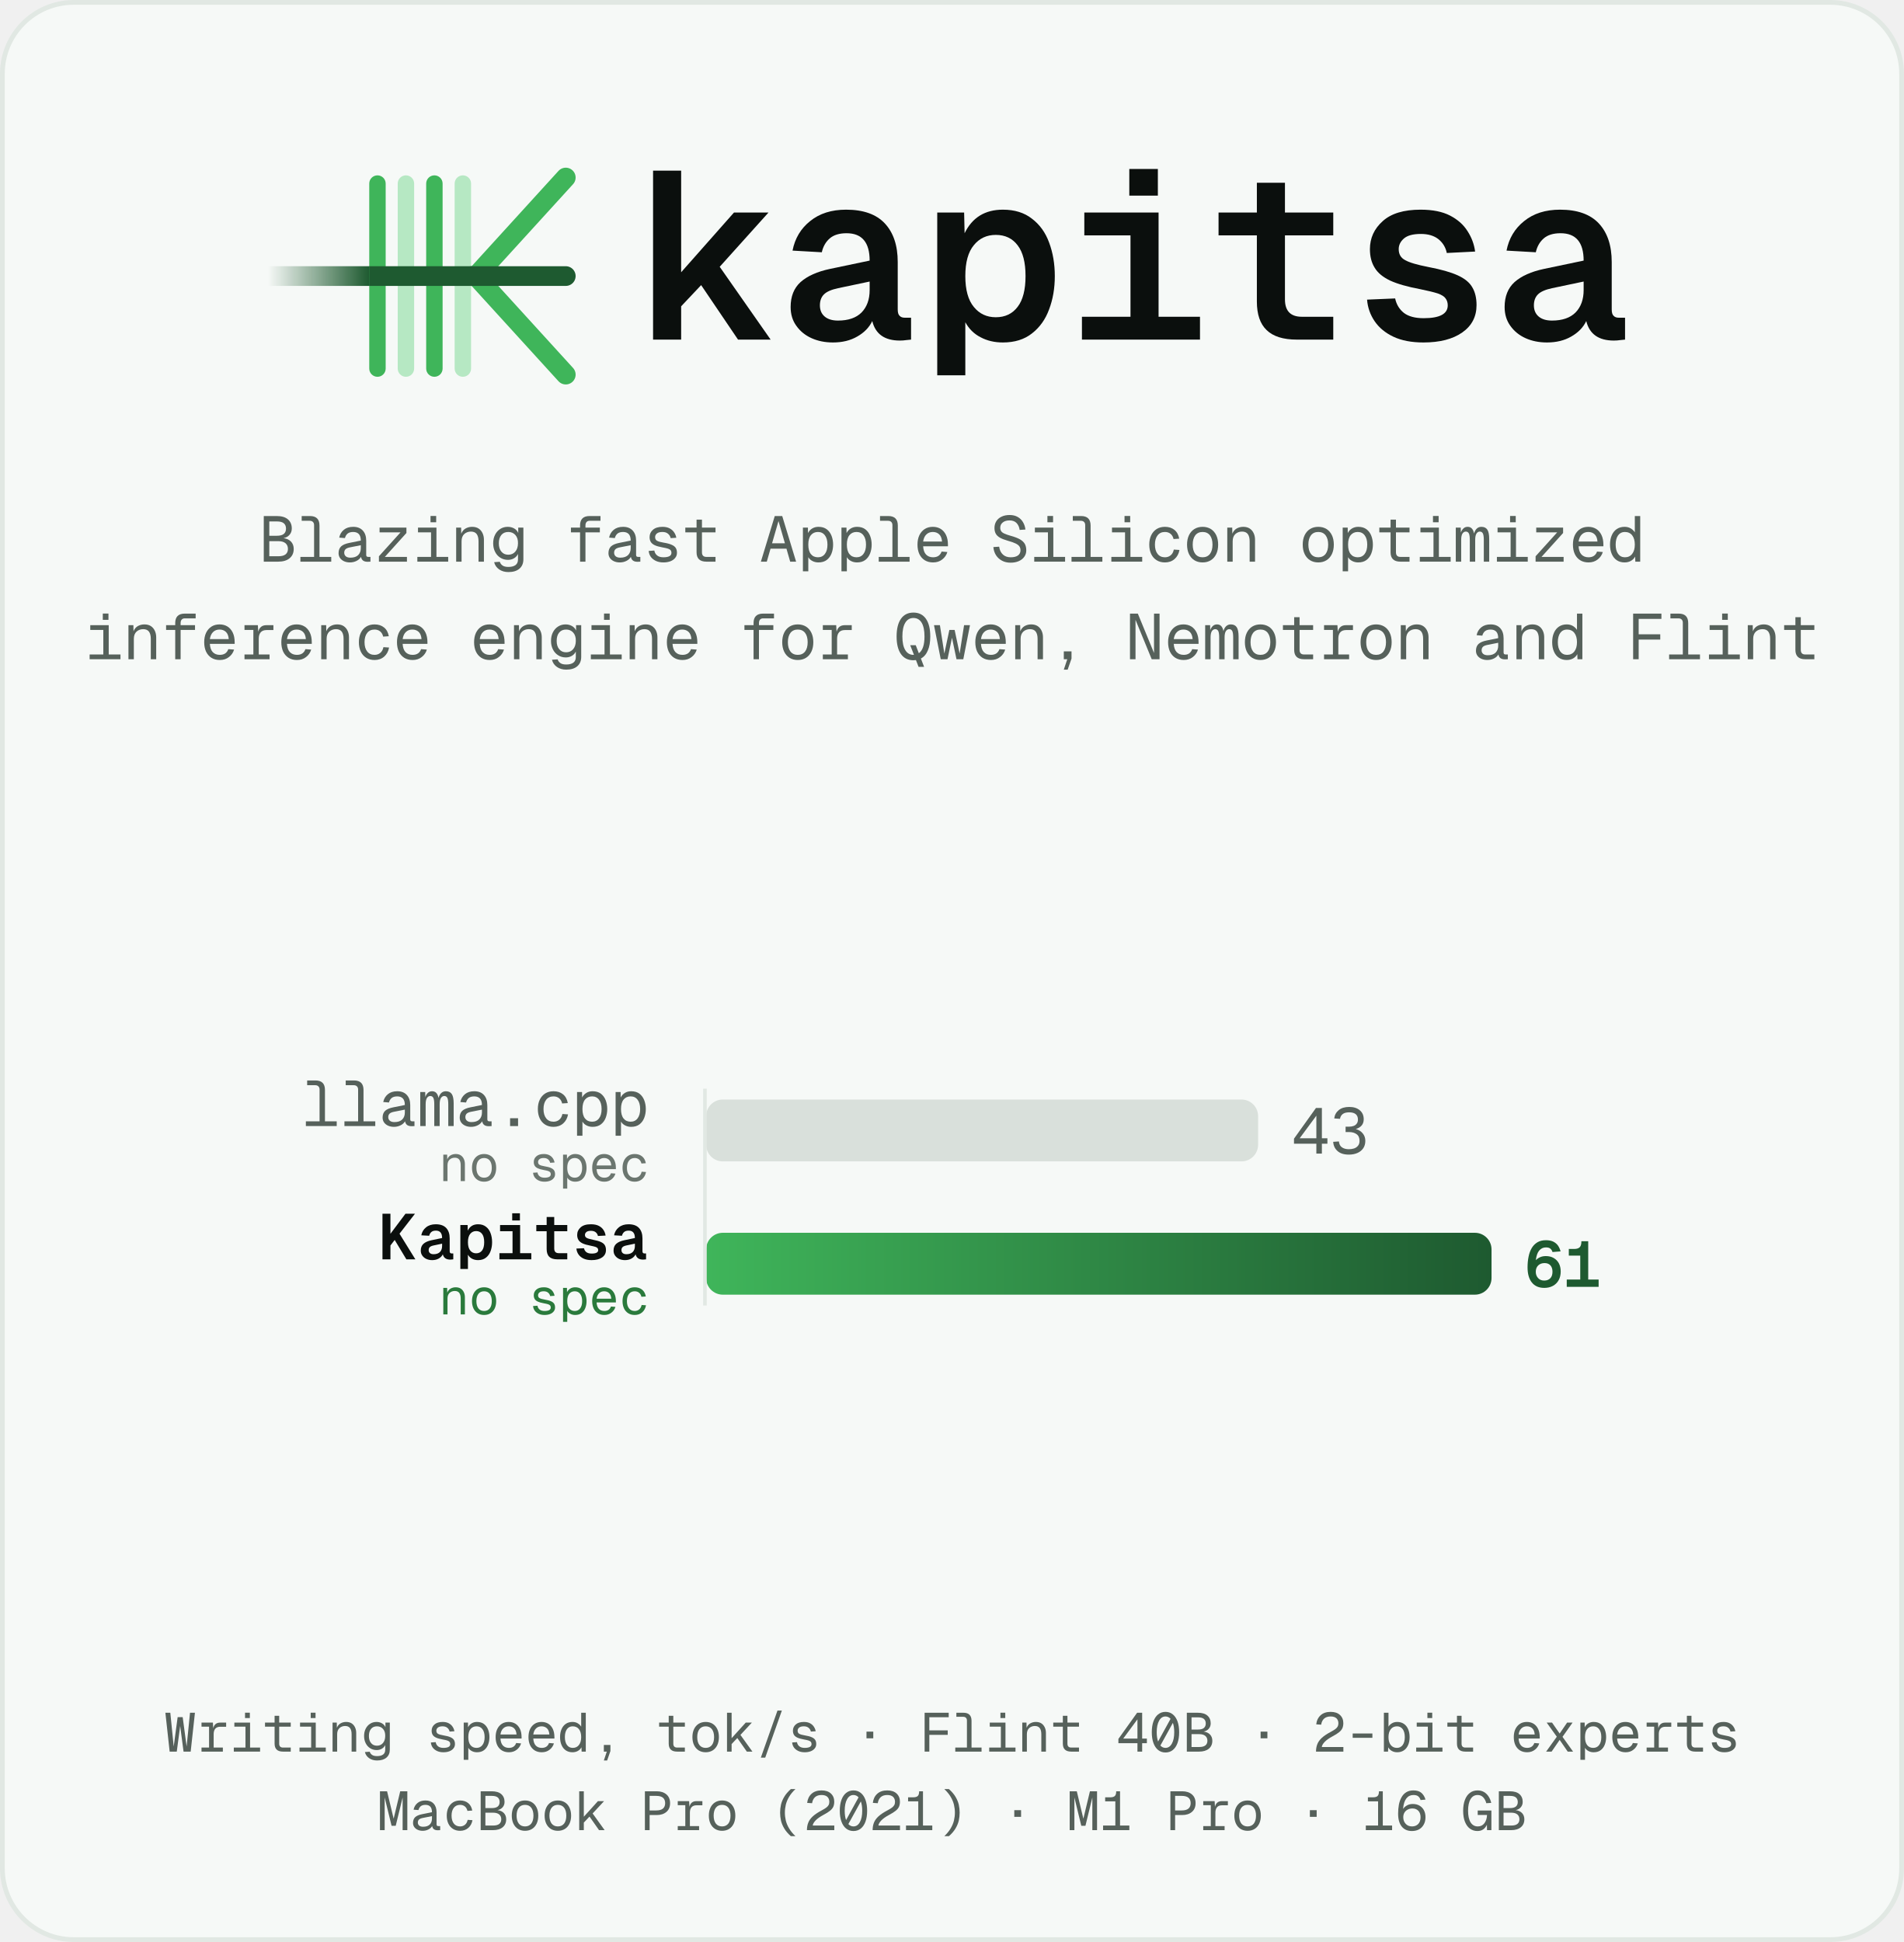
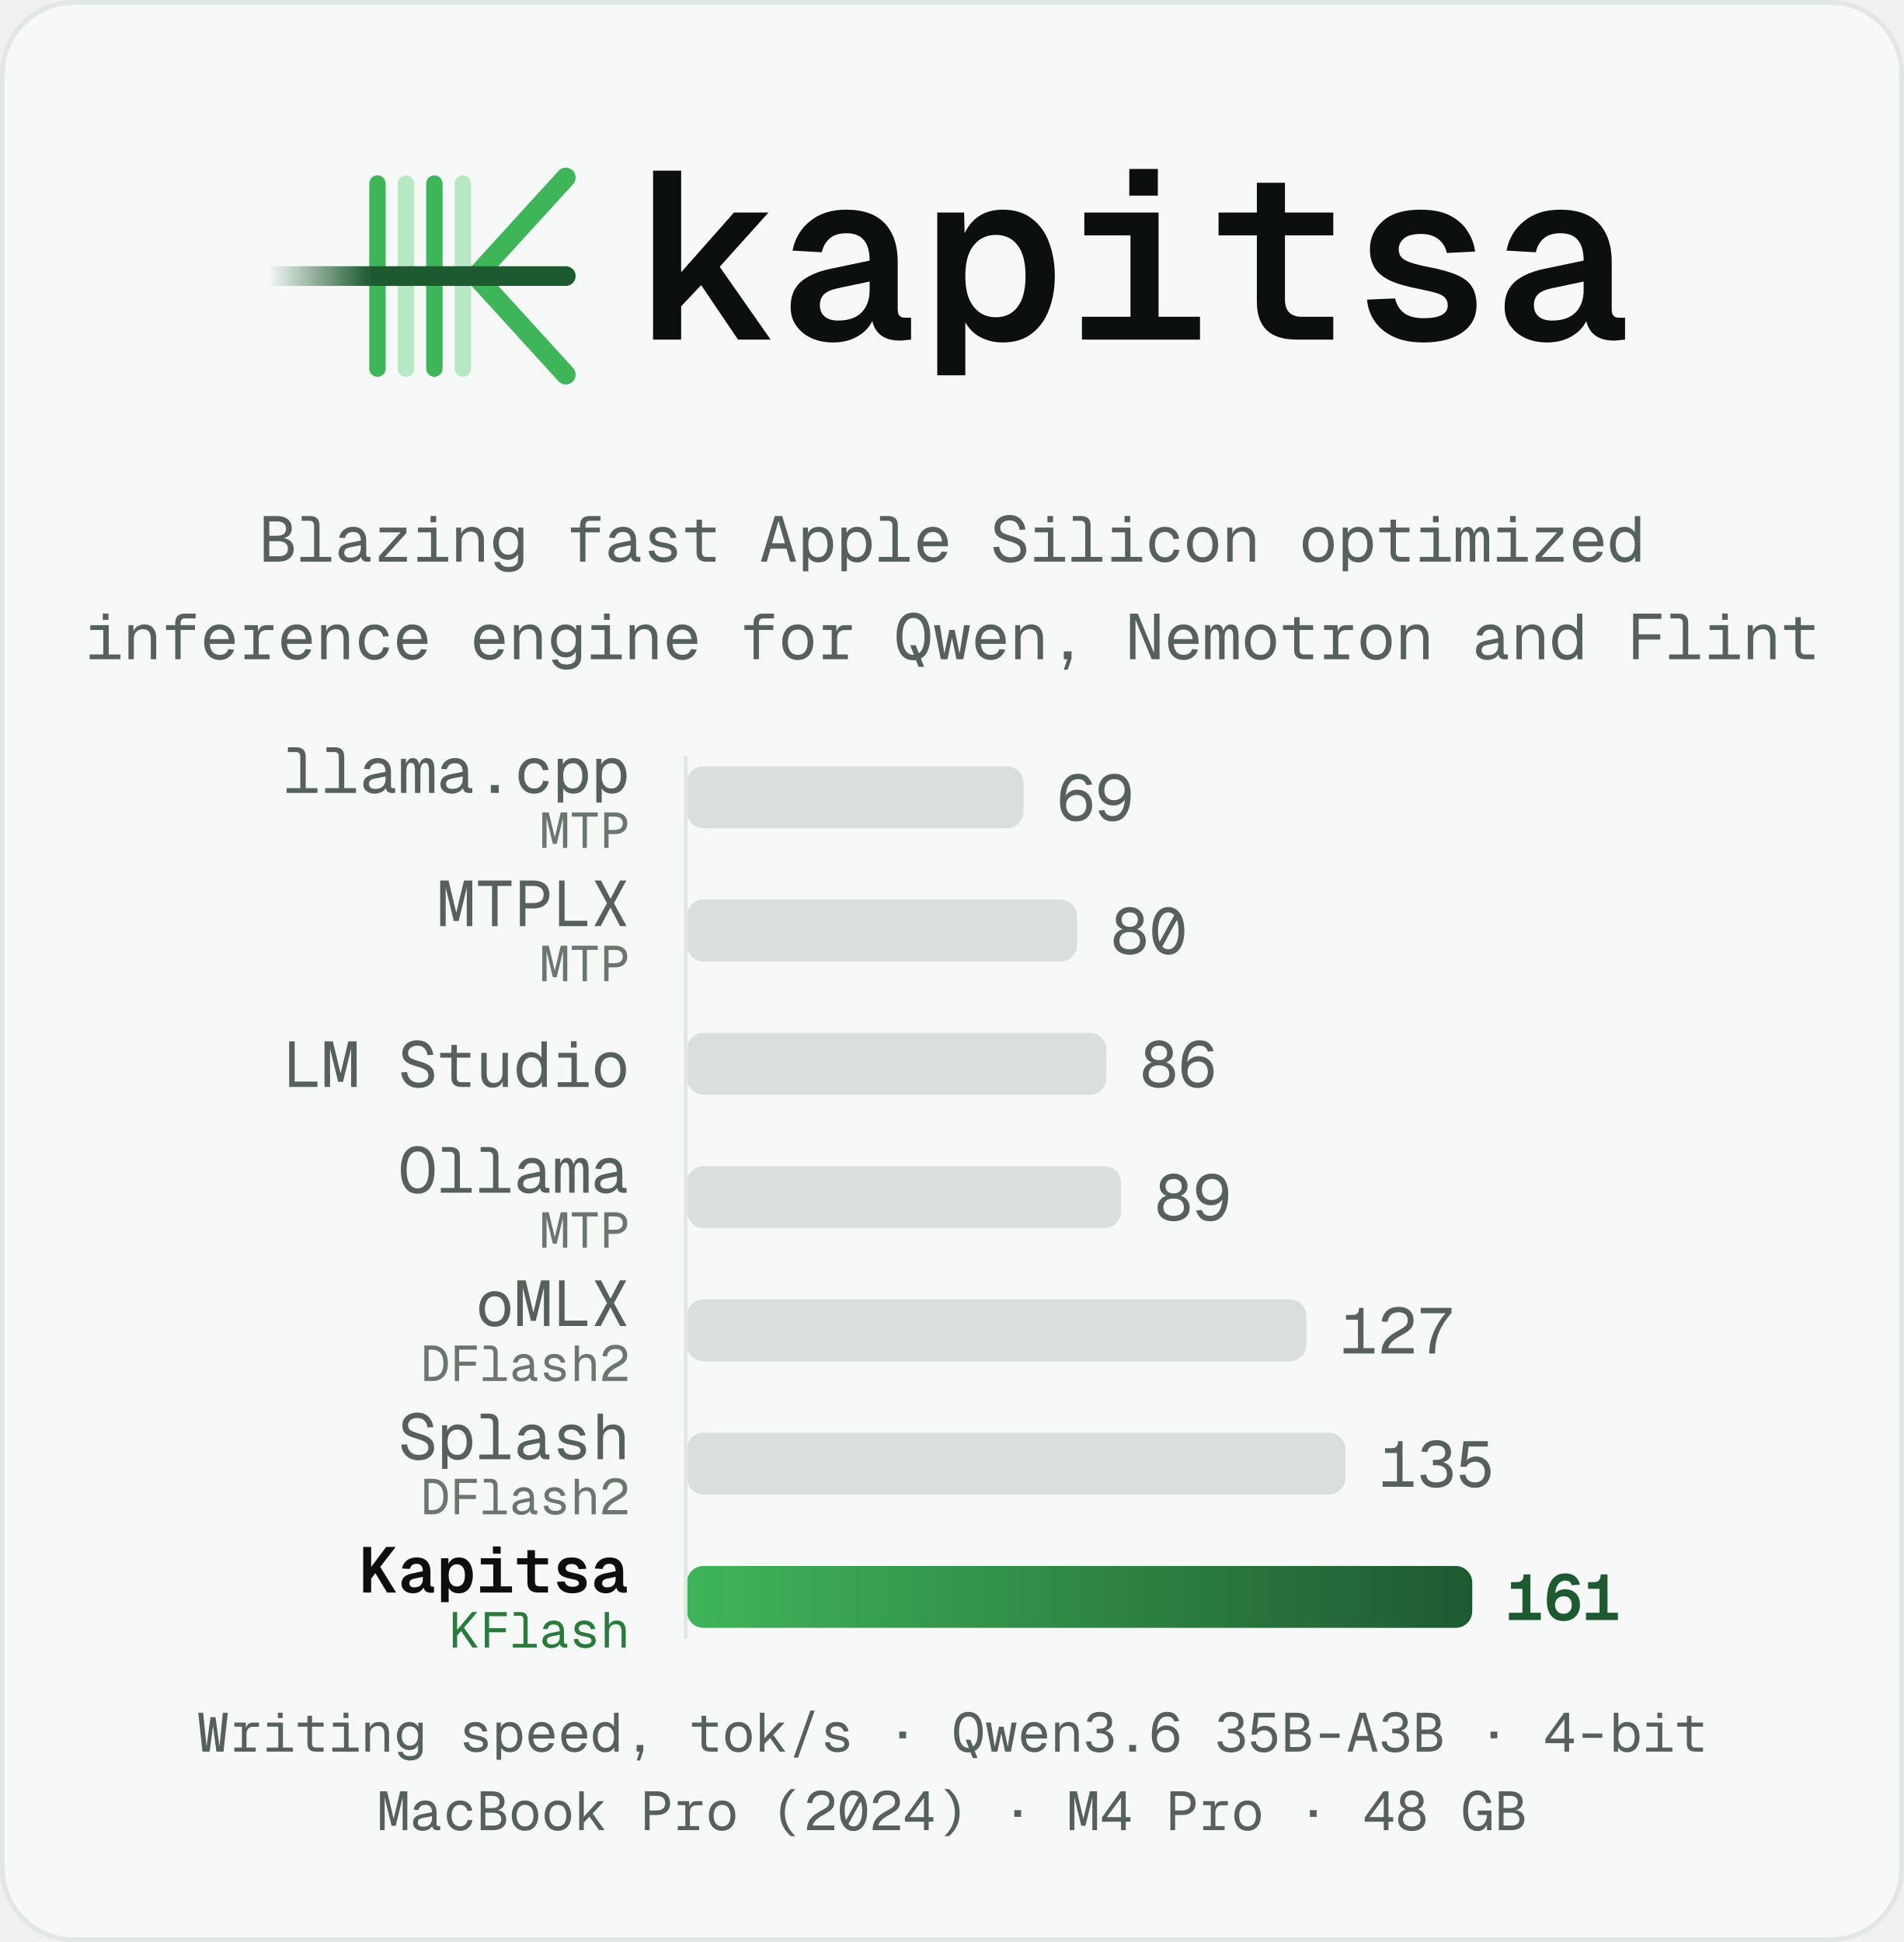
<svg xmlns="http://www.w3.org/2000/svg" width="800" height="816" viewBox="0 0 800 816" role="img" aria-labelledby="t d">
  <style>.f-bg{fill:#FFFFFF}.s-bg{stroke:#FFFFFF}.c-bg{stop-color:#FFFFFF}.f-card{fill:#F6F9F7}.s-card{stroke:#F6F9F7}.c-card{stop-color:#F6F9F7}.f-edge{fill:#E1E8E3}.s-edge{stroke:#E1E8E3}.c-edge{stop-color:#E1E8E3}.f-hi{fill:#1E5A30}.s-hi{stroke:#1E5A30}.c-hi{stop-color:#1E5A30}.f-main{fill:#3FB55A}.s-main{stroke:#3FB55A}.c-main{stop-color:#3FB55A}.f-dim{fill:#B6E8C3}.s-dim{stroke:#B6E8C3}.c-dim{stop-color:#B6E8C3}.f-text{fill:#0B0F0D}.s-text{stroke:#0B0F0D}.c-text{stop-color:#0B0F0D}.f-muted{fill:#56615B}.s-muted{stroke:#56615B}.c-muted{stop-color:#56615B}.f-bar{fill:#D9E0DB}.s-bar{stroke:#D9E0DB}.c-bar{stop-color:#D9E0DB}.f-rule{fill:#E1E8E3}.s-rule{stroke:#E1E8E3}.c-rule{stop-color:#E1E8E3}.f-method{fill:#6B766F}.s-method{stroke:#6B766F}.c-method{stop-color:#6B766F}.f-kmethod{fill:#2A7A3C}.s-kmethod{stroke:#2A7A3C}.c-kmethod{stop-color:#2A7A3C}@media (prefers-color-scheme:dark){.f-bg{fill:#0B0F0D}.s-bg{stroke:#0B0F0D}.c-bg{stop-color:#0B0F0D}.f-card{fill:#0B0F0D}.s-card{stroke:#0B0F0D}.c-card{stop-color:#0B0F0D}.f-edge{fill:#1F2924}.s-edge{stroke:#1F2924}.c-edge{stop-color:#1F2924}.f-hi{fill:#9DF0B0}.s-hi{stroke:#9DF0B0}.c-hi{stop-color:#9DF0B0}.f-main{fill:#3FB55A}.s-main{stroke:#3FB55A}.c-main{stop-color:#3FB55A}.f-dim{fill:#1E5A30}.s-dim{stroke:#1E5A30}.c-dim{stop-color:#1E5A30}.f-text{fill:#E8EEE9}.s-text{stroke:#E8EEE9}.c-text{stop-color:#E8EEE9}.f-muted{fill:#8A9690}.s-muted{stroke:#8A9690}.c-muted{stop-color:#8A9690}.f-bar{fill:#29332E}.s-bar{stroke:#29332E}.c-bar{stop-color:#29332E}.f-rule{fill:#1F2924}.s-rule{stroke:#1F2924}.c-rule{stop-color:#1F2924}.f-method{fill:#76827B}.s-method{stroke:#76827B}.c-method{stop-color:#76827B}.f-kmethod{fill:#3FB55A}.s-kmethod{stroke:#3FB55A}.c-kmethod{stop-color:#3FB55A}}</style>
  <defs>
    <linearGradient id="hnin" x1="0" x2="46.25" y1="0" y2="0" gradientUnits="userSpaceOnUse">
      <stop offset="0" class="c-hi" stop-opacity="0" />
      <stop offset="1" class="c-hi" />
    </linearGradient>
    <linearGradient id="hnk" x1="0" x2="1" y1="0" y2="0">
      <stop offset="0" class="c-main" />
      <stop offset="1" class="c-hi" />
    </linearGradient>
    <path id="gs0" d="m70 0v710h118v-427l222 251h145l-205-228 214-306h-137l-155 229-84-89v-140z" />
    <path id="gs1" d="m226-12q-50 0-90 18-40 18-64 52-24 33-24 79 0 67 42 105 43 38 123 55l167 35q0 115-97 115-46 0-71-22-25-22-33-58l-123 7q15 77 74 124 59 48 151 48 109 0 163-58 54-58 54-162v-199q0-20 8-27 7-8 22-8h26v-92q-6-1-20-2-13-2-27-2-96 0-116 82-19-40-63-65-43-25-102-25zm21 92q65 0 99 34 34 35 34 94v36l-133-28q-42-9-59-26-17-17-17-46 0-30 20-47 20-17 56-17z" />
    <path id="gs2" d="m64-150v684h113l2-87q48 99 161 99 74 0 122-38 49-37 72-100 24-64 24-141 0-77-24-140-23-63-72-101-48-38-122-38-53 0-94 22-41 21-64 63v-223zm246 244q59 0 92 44 33 43 33 129 0 86-33 129-33 44-92 44-57 0-92-43-36-43-36-130 0-87 36-130 35-43 92-43z" />
    <path id="gs3" d="m72 0v96h204v342h-194v96h312v-438h174v-96zm199 605v112h120v-112z" />
    <path id="gs4" d="m375 0q-86 0-127 40-41 39-41 120v278h-161v96h161v125h118v-125h203v-96h-203v-269q0-73 71-73h132v-96z" />
    <path id="gs5" d="m307-12q-75 0-126 24-51 24-79 65-28 41-32 91l118 5q8-38 37-61 29-22 83-22 101 0 101 54 0 17-9 29-8 12-33 21-25 8-74 18-80 15-126 36-46 22-65 54-20 32-20 78 0 70 54 118 53 48 159 48 76 0 124-25 48-25 73-65 26-40 32-86l-119-6q-7 35-35 58-28 22-74 22-49 0-71-19-22-19-22-45 0-32 27-46 26-15 98-29 79-15 123-35 44-20 61-50 18-30 18-75 0-73-60-115-60-42-163-42z" />
    <path id="gr6" d="m90 0v710h200q117 0 176-52 60-52 60-142 0-58-35-98-35-41-94-52 75-10 117-54 42-45 42-114 0-92-64-145-64-53-177-53zm86 403h118q74 0 108 29 34 29 34 82 0 54-34 83-34 29-108 29h-118zm0-319h140q77 0 114 30 36 30 36 84 0 57-38 89-38 32-112 32h-140z" />
    <path id="gr7" d="m60 0v74h213v494q0 32-18 50-18 18-50 18h-125v74h129q148 0 148-148v-488h183v-74z" />
    <path id="gr8" d="m230-12q-50 0-90 18-40 18-63 50-23 33-23 76 0 68 40 106 41 37 128 54l178 36q0 68-30 101-31 33-88 33-55 0-86-24-31-25-43-71l-89 7q15 75 72 122 56 46 146 46 96 0 149-58 53-57 53-158v-220q0-18 8-25 8-7 24-7h34v-74q-16-2-44-2-42 0-68 17-25 17-34 55l-1 5q-21-39-69-63-47-24-104-24zm8 74q81 0 122 41 40 41 40 107v46l-162-32q-54-10-75-30-21-21-21-54 0-37 26-58 25-20 70-20z" />
    <path id="gr9" d="m82 0v84l336 372h-326v74h418v-84l-336-372h344v-74z" />
    <path id="gra" d="m80 0v74h213v382h-203v74h287v-456h183v-74zm205 613v98h88v-98z" />
    <path id="grb" d="m84 0v530h77l2-95q21 54 67 81 47 26 102 26 61 0 102-27 40-27 61-73 21-45 21-101v-341h-84v317q0 74-29 113-29 38-89 38-61 0-104-38-42-39-42-113v-317z" />
    <path id="grc" d="m297-162q-85 0-145 42-60 42-77 112l88 6q12-37 43-58 30-22 91-22 72 0 111 29 38 29 38 87v86q-19-42-61-67-42-25-94-25-67 0-119 33-53 33-82 91-30 58-30 133 0 76 29 133 29 58 81 91 51 33 117 33 56 0 101-26 44-26 62-70v84h80v-494q0-93-62-146-61-52-171-52zm-2 270q68 0 109 48 41 47 42 129 2 82-40 129-42 48-111 48-70 0-109-48-38-47-38-129 0-82 40-129 39-48 107-48z" />
    <path id="grd" d="m212 0v456h-142v74h142v34q0 71 36 108 37 38 112 38h170v-74h-170q-31 0-48-20-16-19-16-52v-34h224v-74h-224v-456z" />
    <path id="gre" d="m310-12q-69 0-119 24-50 24-79 64-28 41-32 91l88 6q8-49 44-77 35-28 98-28 59 0 92 17 32 17 32 53 0 23-11 38-11 15-41 26-30 10-88 20-77 14-120 34-44 21-62 52-18 31-18 74 0 69 52 114 52 46 149 46 66 0 111-24 44-23 70-62 26-38 34-84l-88-6q-9 42-42 69-32 27-86 27-58 0-86-23-28-23-28-57 0-40 30-57 30-17 102-29 82-13 127-34 45-20 63-50 18-30 18-74 0-47-28-80-27-34-74-52-48-18-108-18z" />
    <path id="grf" d="m378 0q-153 0-153 146v310h-175v74h175v124h84v-124h211v-74h-211v-310q0-72 69-72h142v-74z" />
    <path id="gr10" d="m26 0l216 710h116l216-710h-92l-58 202h-248l-58-202zm274 632l-100-346h200z" />
    <path id="gr11" d="m80-150v680h78l1-85q24 47 67 72 42 25 96 25 79 0 130-39 50-39 74-102 24-63 24-136 0-73-24-136-24-63-74-102-51-39-130-39-52 0-94 22-43 22-64 60v-220zm234 218q69 0 108 52 40 52 40 145 0 93-40 145-39 52-108 52-69 0-110-50-40-49-40-147 0-97 40-147 40-50 110-50z" />
    <path id="gr12" d="m306-12q-75 0-130 34-54 34-84 96-29 63-29 147 0 84 29 146 30 62 84 97 53 34 126 34 69 0 122-32 53-33 83-95 30-62 30-151v-25h-386q5-85 45-128 41-43 110-43 52 0 86 24 33 25 46 65l90-7q-21-71-80-116-58-46-142-46zm-155 325h294q-6 77-45 113-39 36-98 36-61 0-100-38-40-37-51-111z" />
    <path id="gr13" d="m311-16q-75 0-133 31-58 31-93 85-35 55-41 127l90 6q11-79 58-122 46-43 121-43 74 0 113 28 40 29 40 81 0 34-16 59-15 24-58 46-42 21-125 44-74 21-119 46-46 26-66 62-21 37-21 90 0 60 29 106 28 45 81 70 53 26 126 26 73 0 125-30 52-29 82-80 31-51 39-116l-90-6q-9 65-47 106-39 42-111 42-66 0-105-32-39-31-39-82 0-33 15-54 14-22 51-38 37-17 104-36 87-24 139-54 51-30 74-71 22-41 22-100 0-56-31-99-31-44-86-68-55-24-128-24z" />
    <path id="gr14" d="m314-12q-74 0-129 34-55 34-85 96-30 63-30 147 0 84 30 146 30 62 85 97 55 34 129 34 89 0 148-48 58-47 74-136l-88-6q-12 53-48 82-35 28-86 28-73 0-114-52-42-53-42-145 0-92 42-145 41-52 114-52 51 0 88 30 38 30 50 90l88-6q-16-88-76-141-61-53-150-53z" />
    <path id="gr15" d="m300-12q-73 0-128 34-54 34-84 96-30 63-30 147 0 85 30 147 30 62 84 96 55 34 128 34 73 0 128-34 54-34 84-96 30-62 30-147 0-84-30-147-30-62-84-96-55-34-128-34zm0 80q73 0 114 52 40 53 40 145 0 92-40 145-41 52-114 52-73 0-114-52-40-53-40-145 0-92 40-145 41-52 114-52z" />
    <path id="gr16" d="m40 0v530h77l2-78q14 42 41 66 26 24 64 24 79 0 99-99l1-6q13 49 42 77 30 28 72 28 64 0 93-44 29-44 29-146v-352h-84v340q0 71-15 100-15 28-47 28-31 0-52-31-20-31-20-99v-338h-84v340q0 68-14 98-15 30-48 30-31 0-52-31-20-31-20-99v-338z" />
    <path id="gr17" d="m267-12q-70 0-121 34-51 34-78 96-28 62-28 147 0 85 28 147 27 62 78 96 51 34 121 34 56 0 98-26 42-27 61-60v254h84v-710h-76l-3 79q-23-43-66-67-43-24-98-24zm5 80q72 0 113 53 41 53 41 144 0 92-41 145-41 52-115 52-65 0-104-52-38-53-38-145 0-91 38-144 39-53 106-53z" />
    <path id="gr18" d="m90 0v74h138v382h-138v74h208l6-103q25 103 127 103h109v-76h-108q-58 0-89-34-31-35-31-100v-246h168v-74z" />
    <path id="gr19" d="m300-16q-126 0-194 96-68 96-68 274 0 179 68 276 68 96 194 96 126 0 194-96 68-97 68-276 0-131-38-218-37-88-108-125l50-130h-86l-41 106q-19-3-39-3zm0 84q4 0 8 0l-58 150h86l48-125q88 63 88 261 0 140-44 214-45 74-128 74-82 0-127-74-45-74-45-214 0-139 45-212 45-74 127-74z" />
    <path id="gr1a" d="m125 0l-105 530h92l69-442 78 368h82l78-368 69 442h92l-104-530h-106l-70 334-70-334z" />
    <path id="gr1b" d="m240-162l54 162h-54v122h120v-112l-60-172z" />
    <path id="gr1c" d="m70 0v710h122l252-613v613h86v-710h-122l-252 613v-613z" />
    <path id="gr1d" d="m100 0v710h440v-82h-354v-240h336v-82h-336v-306z" />
    <path id="gr1e" d="m238 0v122h124v-122z" />
-     <path id="gr1f" d="m388 0v154h-348v78l342 478h92v-472h86v-84h-86v-154zm-260 238h260v352z" />
-     <path id="gr20" d="m294-16q-115 0-177 56-62 55-67 143l89 6q6-65 49-93 42-28 106-28 43 0 81 12 38 13 61 42 24 28 24 76 0 71-46 104-46 33-115 33h-56v84h56q37 0 68 11 31 11 49 36 19 24 19 64 0 55-35 84-35 28-101 28-67 0-101-27-35-27-42-74l-90 6q10 80 70 129 60 50 163 50 104 0 165-52 61-51 61-140 0-114-123-152 69-19 108-68 40-48 40-116 0-68-33-116-33-48-91-73-58-25-132-25z" />
-     <path id="gs21" d="m52 0v710h124v-312l234 312h148l-241-311 247-399h-140l-182 302-66-86v-216z" />
-     <path id="gs22" d="m302-16q-126 0-193 84-67 83-67 236 0 89 16 166 15 76 49 134 34 57 89 90 54 32 132 32 68 0 114-22 46-23 74-62 27-40 40-90l-126-10q-9 32-32 52-23 20-70 20-63 0-104-48-41-47-53-151 26 28 65 46 39 18 91 18 70 0 122-30 52-30 81-84 28-54 28-126 0-78-32-135-32-58-90-89-57-31-134-31zm-1 114q60 0 95 36 34 35 34 102 0 62-32 98-32 36-91 36-61 0-99-36-38-37-38-99 0-58 35-97 35-40 96-40z" />
-     <path id="gs23" d="m52 0v114h210v372h-178v104h84q60 0 86 27 26 27 26 93h106v-596h162v-114z" />
-     <path id="gr24" d="m108 0l-78 710h90l62-617 72 537h92l72-537 62 617h90l-78-710h-130l-62 469-62-469z" />
-     <path id="gr25" d="m90 0v710h84v-465l258 285h112l-209-225 219-305h-102l-174 248-104-110v-138z" />
-     <path id="gr26" d="m108-110l304 860h80l-304-860z" />
-     <path id="gr27" d="m238 243v122h124v-122z" />
-     <path id="gr28" d="m300-16q-77 0-134 45-56 45-86 128-30 83-30 197 0 115 30 198 30 83 86 128 57 46 134 46 78 0 134-46 56-45 86-128 30-83 30-198 0-114-30-197-30-83-86-128-56-45-134-45zm-160 370q0-100 25-170l228 415q-39 43-93 43-74 0-117-78-43-77-43-210zm160-286q74 0 117 78 43 77 43 208 0 101-25 171l-228-414q39-43 93-43z" />
-     <path id="gr29" d="m50 0q0 75 24 136 23 60 82 115 60 55 166 111 49 26 79 48 30 22 44 47 14 25 14 61 0 55-35 90-36 34-107 34-75 0-119-39-43-39-54-111l-90 6q12 104 80 166 68 62 183 62 110 0 171-57 61-57 61-149 0-54-18-94-18-39-61-73-42-34-116-73-96-51-146-103-49-52-52-93h394v-84z" />
-     <path id="gr2a" d="m120 252v79h360v-79z" />
-     <path id="gr2b" d="m333-12q-55 0-98 24-43 24-66 67l-3-79h-76v710h84v-254q19 33 61 60 42 26 98 26 70 0 121-34 51-34 78-96 28-62 28-147 0-85-28-147-27-62-78-96-51-34-121-34zm-5 80q67 0 106 53 38 53 38 144 0 92-38 145-39 52-104 52-73 0-114-52-42-53-42-145 0-91 41-144 41-53 113-53z" />
-     <path id="gr2c" d="m54 0l195 272-185 258h98l139-200 136 200h100l-184-260 193-270h-98l-147 214-147-214z" />
-     <path id="gr2d" d="m262 80l-126 517v-597h-86v710h130l120-501 120 501h130v-710h-86v597l-126-517z" />
-     <path id="gr2e" d="m90 0v710h216q111 0 178-58 66-57 66-159 0-102-66-159-67-58-178-58h-130v-276zm86 360h120q84 0 124 34 40 35 40 99 0 65-40 99-40 34-124 34h-120z" />
-     <path id="gr2f" d="m356-110q-78 69-120 140-43 72-60 144-16 73-16 146 0 73 16 146 17 72 60 144 42 71 120 140h84q-75-71-117-143-42-72-59-143-17-72-17-144 0-72 17-144 17-71 59-142 42-72 117-144z" />
-     <path id="gr30" d="m60 0v84h224v442h-186v74h96q57 0 82 25 24 25 24 85h70v-626h170v-84z" />
-     <path id="gr31" d="m244-110h-84q75 72 117 144 42 71 59 142 17 72 17 144 0 72-17 144-17 71-59 143-42 72-117 143h84q78-69 120-140 43-72 60-144 16-73 16-146 0-73-16-146-17-72-60-144-42-71-120-140z" />
-     <path id="gr32" d="m302-16q-120 0-186 82-66 82-66 234 0 88 14 165 15 77 48 135 32 59 86 92 53 34 132 34 95 0 147-46 52-47 73-122l-90-8q-12 42-42 67-29 25-88 25-80 0-129-62-49-62-60-186l-1-7q26 39 72 65 45 26 106 26 70 0 122-30 52-30 81-84 29-55 29-128 0-78-32-134-31-57-86-88-56-30-130-30zm2 84q70 0 113 44 43 45 43 124 0 74-40 117-41 43-108 43-48 0-86-20-38-19-60-55-22-36-22-85 0-73 44-120 43-48 116-48z" />
-     <path id="gr33" d="m298-16q-75 0-134 42-58 41-92 124-34 82-34 204 0 115 32 198 31 83 90 128 59 46 142 46 65 0 116-29 50-29 84-81 34-51 49-118l-90-6q-17 66-57 108-39 42-102 42-83 0-128-75-46-75-46-213 0-137 46-212 47-74 132-74 76 0 120 58 45 59 48 151h-170v82h250v-359h-80l-2 98q-25-52-66-83-42-31-108-31z" />
+     <path id="gr1f" d="m262 80l-126 517v-597h-86v710h130l120-501 120 501h130v-710h-86v597l-126-517z" />
+     <path id="gr20" d="m257 0v626h-217v84h520v-84h-217v-626z" />
+     <path id="gr21" d="m90 0v710h216q111 0 178-58 66-57 66-159 0-102-66-159-67-58-178-58h-130v-276zm86 360h120q84 0 124 34 40 35 40 99 0 65-40 99-40 34-124 34h-120z" />
+     <path id="gr22" d="m302-16q-120 0-186 82-66 82-66 234 0 88 14 165 15 77 48 135 32 59 86 92 53 34 132 34 95 0 147-46 52-47 73-122l-90-8q-12 42-42 67-29 25-88 25-80 0-129-62-49-62-60-186l-1-7q26 39 72 65 45 26 106 26 70 0 122-30 52-30 81-84 29-55 29-128 0-78-32-134-31-57-86-88-56-30-130-30zm2 84q70 0 113 44 43 45 43 124 0 74-40 117-41 43-108 43-48 0-86-20-38-19-60-55-22-36-22-85 0-73 44-120 43-48 116-48z" />
+     <path id="gr23" d="m298 726q120 0 186-82 66-82 66-234 0-88-14-165-15-77-48-135-32-59-86-92-53-34-132-34-94 0-146 46-53 47-74 122l90 8q12-42 42-67 30-25 88-25 80 0 129 62 49 62 60 186l1 7q-26-39-72-65-45-26-106-26-70 0-122 30-52 30-81 84-29 55-29 128 0 78 32 134 31 57 87 88 56 30 129 30zm-2-84q-70 0-113-44-43-44-43-124 0-73 40-116 41-44 108-44 48 0 86 20 38 19 60 55 22 36 22 85 0 74-43 121-43 47-117 47z" />
+     <path id="gr24" d="m100 0v710h86v-626h354v-84z" />
+     <path id="gr25" d="m50 0l196 357-192 353h100l147-285 147 285h98l-192-354 196-356h-100l-151 289-151-289z" />
+     <path id="gr26" d="m300-16q-70 0-127 24-57 24-90 71-33 47-33 116 0 69 37 117 37 48 100 70-47 19-75 56-28 36-28 93 0 56 28 100 28 44 76 69 49 26 112 26 63 0 112-26 49-25 76-69 28-44 28-100 0-57-28-93-28-37-75-56 63-22 100-70 37-48 37-117 0-69-33-116-33-47-89-71-57-24-128-24zm0 433q57 0 92 29 34 28 34 85 0 51-34 81-33 30-92 30-58 0-92-30-34-30-34-81 0-57 34-85 35-29 92-29zm0-349q70 0 115 32 45 33 45 100 0 62-40 100-40 37-120 37-79 0-120-37-40-38-40-100 0-67 45-100 45-32 115-32z" />
+     <path id="gr27" d="m300-16q-77 0-134 45-56 45-86 128-30 83-30 197 0 115 30 198 30 83 86 128 57 46 134 46 78 0 134-46 56-45 86-128 30-83 30-198 0-114-30-197-30-83-86-128-56-45-134-45zm-160 370q0-100 25-170l228 415q-39 43-93 43-74 0-117-78-43-77-43-210zm160-286q74 0 117 78 43 77 43 208 0 101-25 171l-228-414q39-43 93-43z" />
+     <path id="gr28" d="m263-12q-79 0-126 54-47 53-47 147v341h84v-318q0-77 28-114 27-36 84-36 62 0 98 40 36 41 36 112v316h84v-530h-80v86q-44-98-161-98z" />
+     <path id="gr29" d="m300-16q-126 0-194 96-68 96-68 274 0 179 68 276 68 96 194 96 126 0 194-96 68-97 68-276 0-178-68-274-68-96-194-96zm0 84q83 0 128 74 44 73 44 212 0 140-44 214-45 74-128 74-82 0-127-74-45-74-45-214 0-139 45-212 45-74 127-74z" />
+     <path id="gr2a" d="m90 0v710h168q92 0 160-42 69-41 106-120 38-80 38-194 0-114-38-193-37-79-106-120-68-41-160-41zm86 84h77q104 0 161 68 58 67 58 202 0 135-58 204-57 68-161 68h-77z" />
+     <path id="gr2b" d="m100 0v710h84v-263q21 49 63 72 42 23 96 23 86 0 131-56 46-56 46-145v-341h-84v317q0 151-111 151-64 0-103-39-38-39-38-113v-316z" />
+     <path id="gr2c" d="m50 0q0 75 24 136 23 60 82 115 60 55 166 111 49 26 79 48 30 22 44 47 14 25 14 61 0 55-35 90-36 34-107 34-75 0-119-39-43-39-54-111l-90 6q12 104 80 166 68 62 183 62 110 0 171-57 61-57 61-149 0-54-18-94-18-39-61-73-42-34-116-73-96-51-146-103-49-52-52-93h394v-84z" />
+     <path id="gr2d" d="m60 0v84h224v442h-186v74h96q57 0 82 25 24 25 24 85h70v-626h170v-84z" />
+     <path id="gr2e" d="m192 0q0 110 30 220 31 109 88 212 57 103 136 194h-386v84h480v-78q-89-102-146-202-57-99-84-204-26-106-26-226z" />
+     <path id="gr2f" d="m294-16q-115 0-177 56-62 55-67 143l89 6q6-65 49-93 42-28 106-28 43 0 81 12 38 13 61 42 24 28 24 76 0 71-46 104-46 33-115 33h-56v84h56q37 0 68 11 31 11 49 36 19 24 19 64 0 55-35 84-35 28-101 28-67 0-101-27-35-27-42-74l-90 6q10 80 70 129 60 50 163 50 104 0 165-52 61-51 61-140 0-114-123-152 69-19 108-68 40-48 40-116 0-68-33-116-33-48-91-73-58-25-132-25z" />
+     <path id="gr30" d="m298-16q-69 0-120 25-52 25-82 70-31 45-36 104l90 6q8-60 48-91 39-30 100-30 69 0 110 42 42 43 42 118 0 75-40 118-39 44-110 44-42 0-80-20-39-21-56-59h-92l47 399h378v-84h-299l-26-214q26 30 64 45 38 15 76 15 68 0 120-32 51-31 80-86 28-55 28-126 0-71-31-126-31-56-85-87-55-31-126-31z" />
+     <path id="gs31" d="m52 0v710h124v-312l234 312h148l-241-311 247-399h-140l-182 302-66-86v-216z" />
+     <path id="gr32" d="m60 0v710h86v-356l298 356h106l-267-312 277-398h-106l-228 331-80-93v-238z" />
+     <path id="gs33" d="m52 0v114h210v372h-178v104h84q60 0 86 27 26 27 26 93h106v-596h162v-114z" />
+     <path id="gs34" d="m302-16q-126 0-193 84-67 83-67 236 0 89 16 166 15 76 49 134 34 57 89 90 54 32 132 32 68 0 114-22 46-23 74-62 27-40 40-90l-126-10q-9 32-32 52-23 20-70 20-63 0-104-48-41-47-53-151 26 28 65 46 39 18 91 18 70 0 122-30 52-30 81-84 28-54 28-126 0-78-32-135-32-58-90-89-57-31-134-31zm-1 114q60 0 95 36 34 35 34 102 0 62-32 98-32 36-91 36-61 0-99-36-38-37-38-99 0-58 35-97 35-40 96-40z" />
+     <path id="gr35" d="m108 0l-78 710h90l62-617 72 537h92l72-537 62 617h90l-78-710h-130l-62 469-62-469z" />
+     <path id="gr36" d="m90 0v710h84v-465l258 285h112l-209-225 219-305h-102l-174 248-104-110v-138z" />
+     <path id="gr37" d="m108-110l304 860h80l-304-860z" />
+     <path id="gr38" d="m238 243v122h124v-122z" />
+     <path id="gr39" d="m120 252v79h360v-79z" />
+     <path id="gr3a" d="m388 0v154h-348v78l342 478h92v-472h86v-84h-86v-154zm-260 238h260v352z" />
+     <path id="gr3b" d="m333-12q-55 0-98 24-43 24-66 67l-3-79h-76v710h84v-254q19 33 61 60 42 26 98 26 70 0 121-34 51-34 78-96 28-62 28-147 0-85-28-147-27-62-78-96-51-34-121-34zm-5 80q67 0 106 53 38 53 38 144 0 92-38 145-39 52-104 52-73 0-114-52-42-53-42-145 0-91 41-144 41-53 113-53z" />
+     <path id="gr3c" d="m356-110q-78 69-120 140-43 72-60 144-16 73-16 146 0 73 16 146 17 72 60 144 42 71 120 140h84q-75-71-117-143-42-72-59-143-17-72-17-144 0-72 17-144 17-71 59-142 42-72 117-144z" />
+     <path id="gr3d" d="m244-110h-84q75 72 117 144 42 71 59 142 17 72 17 144 0 72-17 144-17 71-59 143-42 72-117 143h84q78-69 120-140 43-72 60-144 16-73 16-146 0-73-16-146-17-72-60-144-42-71-120-140z" />
+     <path id="gr3e" d="m298-16q-75 0-134 42-58 41-92 124-34 82-34 204 0 115 32 198 31 83 90 128 59 46 142 46 65 0 116-29 50-29 84-81 34-51 49-118l-90-6q-17 66-57 108-39 42-102 42-83 0-128-75-46-75-46-213 0-137 46-212 47-74 132-74 76 0 120 58 45 59 48 151h-170v82h250v-359h-80l-2 98q-25-52-66-83-42-31-108-31z" />
  </defs>
  <rect x="1" y="1" width="798" height="814" rx="30" class="f-card s-edge" stroke-width="2" />
  <g transform="translate(112.6 70) scale(0.92)" fill="none">
    <path d="M0 50H46.75" stroke="url(#hnin)" stroke-width="9" />
    <rect x="46.25" y="4" width="7.5" height="92" rx="3.75" class="f-main" />
    <rect x="59.25" y="4" width="7.5" height="92" rx="3.75" class="f-dim" />
    <rect x="72.25" y="4" width="7.5" height="92" rx="3.75" class="f-main" />
    <rect x="85.25" y="4" width="7.5" height="92" rx="3.75" class="f-dim" />
    <path d="M46.25 50H95" class="s-hi" stroke-width="9" />
    <path d="M95 50L136 5M95 50L136 95" class="s-main" stroke-width="9" stroke-linecap="round" />
    <path d="M93 50H136" class="s-hi" stroke-width="9" stroke-linecap="round" />
  </g>
  <g transform="translate(267.4 142.7) scale(0.1 -0.1)" class="f-text">
    <use href="#gs0" />
    <use href="#gs1" x="600" />
    <use href="#gs2" x="1200" />
    <use href="#gs3" x="1800" />
    <use href="#gs4" x="2400" />
    <use href="#gs5" x="3000" />
    <use href="#gs1" x="3600" />
  </g>
  <g transform="translate(108.4 236) scale(0.027 -0.027)" class="f-muted">
    <use href="#gr6" />
    <use href="#gr7" x="600" />
    <use href="#gr8" x="1200" />
    <use href="#gr9" x="1800" />
    <use href="#gra" x="2400" />
    <use href="#grb" x="3000" />
    <use href="#grc" x="3600" />
    <use href="#grd" x="4800" />
    <use href="#gr8" x="5400" />
    <use href="#gre" x="6000" />
    <use href="#grf" x="6600" />
    <use href="#gr10" x="7800" />
    <use href="#gr11" x="8400" />
    <use href="#gr11" x="9000" />
    <use href="#gr7" x="9600" />
    <use href="#gr12" x="10200" />
    <use href="#gr13" x="11400" />
    <use href="#gra" x="12000" />
    <use href="#gr7" x="12600" />
    <use href="#gra" x="13200" />
    <use href="#gr14" x="13800" />
    <use href="#gr15" x="14400" />
    <use href="#grb" x="15000" />
    <use href="#gr15" x="16200" />
    <use href="#gr11" x="16800" />
    <use href="#grf" x="17400" />
    <use href="#gra" x="18000" />
    <use href="#gr16" x="18600" />
    <use href="#gra" x="19200" />
    <use href="#gr9" x="19800" />
    <use href="#gr12" x="20400" />
    <use href="#gr17" x="21000" />
  </g>
  <g transform="translate(35.5 277) scale(0.027 -0.027)" class="f-muted">
    <use href="#gra" />
    <use href="#grb" x="600" />
    <use href="#grd" x="1200" />
    <use href="#gr12" x="1800" />
    <use href="#gr18" x="2400" />
    <use href="#gr12" x="3000" />
    <use href="#grb" x="3600" />
    <use href="#gr14" x="4200" />
    <use href="#gr12" x="4800" />
    <use href="#gr12" x="6000" />
    <use href="#grb" x="6600" />
    <use href="#grc" x="7200" />
    <use href="#gra" x="7800" />
    <use href="#grb" x="8400" />
    <use href="#gr12" x="9000" />
    <use href="#grd" x="10200" />
    <use href="#gr15" x="10800" />
    <use href="#gr18" x="11400" />
    <use href="#gr19" x="12600" />
    <use href="#gr1a" x="13200" />
    <use href="#gr12" x="13800" />
    <use href="#grb" x="14400" />
    <use href="#gr1b" x="15000" />
    <use href="#gr1c" x="16200" />
    <use href="#gr12" x="16800" />
    <use href="#gr16" x="17400" />
    <use href="#gr15" x="18000" />
    <use href="#grf" x="18600" />
    <use href="#gr18" x="19200" />
    <use href="#gr15" x="19800" />
    <use href="#grb" x="20400" />
    <use href="#gr8" x="21600" />
    <use href="#grb" x="22200" />
    <use href="#gr17" x="22800" />
    <use href="#gr1d" x="24000" />
    <use href="#gr7" x="24600" />
    <use href="#gra" x="25200" />
    <use href="#grb" x="25800" />
    <use href="#grf" x="26400" />
  </g>
-   <rect x="296.7" y="462" width="231.92" height="26" rx="7" class="f-bar" />
-   <g transform="translate(126.9 473.16) scale(0.027 -0.027)" class="f-muted">
+   <rect x="288.6" y="322" width="141.43" height="26" rx="7" class="f-bar" />
+   <g transform="translate(118.8 333.16) scale(0.027 -0.027)" class="f-muted">
    <use href="#gr7" />
    <use href="#gr7" x="600" />
    <use href="#gr8" x="1200" />
    <use href="#gr16" x="1800" />
    <use href="#gr8" x="2400" />
    <use href="#gr1e" x="3000" />
    <use href="#gr14" x="3600" />
    <use href="#gr11" x="4200" />
    <use href="#gr11" x="4800" />
  </g>
-   <g transform="translate(184.5 496.28) scale(0.021 -0.021)" class="f-method">
-     <use href="#grb" />
-     <use href="#gr15" x="600" />
-     <use href="#gre" x="1800" />
-     <use href="#gr11" x="2400" />
-     <use href="#gr12" x="3000" />
-     <use href="#gr14" x="3600" />
-   </g>
-   <g transform="translate(542.62 484.72) scale(0.027 -0.027)" class="f-muted">
+   <g transform="translate(226.8 356.28) scale(0.021 -0.021)" class="f-method">
    <use href="#gr1f" />
    <use href="#gr20" x="600" />
-   </g>
-   <rect x="296.7" y="518" width="330" height="26" rx="7" fill="url(#hnk)" />
-   <g transform="translate(159.3 529.16) scale(0.027 -0.027)" class="f-text">
-     <use href="#gs21" />
+     <use href="#gr21" x="1200" />
+   </g>
+   <g transform="translate(444.03 344.72) scale(0.027 -0.027)" class="f-muted">
+     <use href="#gr22" />
+     <use href="#gr23" x="600" />
+   </g>
+   <rect x="288.6" y="378" width="163.98" height="26" rx="7" class="f-bar" />
+   <g transform="translate(183.6 389.16) scale(0.027 -0.027)" class="f-muted">
+     <use href="#gr1f" />
+     <use href="#gr20" x="600" />
+     <use href="#gr21" x="1200" />
+     <use href="#gr24" x="1800" />
+     <use href="#gr25" x="2400" />
+   </g>
+   <g transform="translate(226.8 412.28) scale(0.021 -0.021)" class="f-method">
+     <use href="#gr1f" />
+     <use href="#gr20" x="600" />
+     <use href="#gr21" x="1200" />
+   </g>
+   <g transform="translate(466.58 400.72) scale(0.027 -0.027)" class="f-muted">
+     <use href="#gr26" />
+     <use href="#gr27" x="600" />
+   </g>
+   <rect x="288.6" y="434" width="176.27" height="26" rx="7" class="f-bar" />
+   <g transform="translate(118.8 456.72) scale(0.027 -0.027)" class="f-muted">
+     <use href="#gr24" />
+     <use href="#gr1f" x="600" />
+     <use href="#gr13" x="1800" />
+     <use href="#grf" x="2400" />
+     <use href="#gr28" x="3000" />
+     <use href="#gr17" x="3600" />
+     <use href="#gra" x="4200" />
+     <use href="#gr15" x="4800" />
+   </g>
+   <g transform="translate(478.87 456.72) scale(0.027 -0.027)" class="f-muted">
+     <use href="#gr26" />
+     <use href="#gr22" x="600" />
+   </g>
+   <rect x="288.6" y="490" width="182.42" height="26" rx="7" class="f-bar" />
+   <g transform="translate(167.4 501.16) scale(0.027 -0.027)" class="f-muted">
+     <use href="#gr29" />
+     <use href="#gr7" x="600" />
+     <use href="#gr7" x="1200" />
+     <use href="#gr8" x="1800" />
+     <use href="#gr16" x="2400" />
+     <use href="#gr8" x="3000" />
+   </g>
+   <g transform="translate(226.8 524.28) scale(0.021 -0.021)" class="f-method">
+     <use href="#gr1f" />
+     <use href="#gr20" x="600" />
+     <use href="#gr21" x="1200" />
+   </g>
+   <g transform="translate(485.02 512.72) scale(0.027 -0.027)" class="f-muted">
+     <use href="#gr26" />
+     <use href="#gr23" x="600" />
+   </g>
+   <rect x="288.6" y="546" width="260.31" height="26" rx="7" class="f-bar" />
+   <g transform="translate(199.8 557.16) scale(0.027 -0.027)" class="f-muted">
+     <use href="#gr15" />
+     <use href="#gr1f" x="600" />
+     <use href="#gr24" x="1200" />
+     <use href="#gr25" x="1800" />
+   </g>
+   <g transform="translate(176.4 580.28) scale(0.021 -0.021)" class="f-method">
+     <use href="#gr2a" />
+     <use href="#gr1d" x="600" />
+     <use href="#gr7" x="1200" />
+     <use href="#gr8" x="1800" />
+     <use href="#gre" x="2400" />
+     <use href="#gr2b" x="3000" />
+     <use href="#gr2c" x="3600" />
+   </g>
+   <g transform="translate(562.91 568.72) scale(0.027 -0.027)" class="f-muted">
+     <use href="#gr2d" />
+     <use href="#gr2c" x="600" />
+     <use href="#gr2e" x="1200" />
+   </g>
+   <rect x="288.6" y="602" width="276.71" height="26" rx="7" class="f-bar" />
+   <g transform="translate(167.4 613.16) scale(0.027 -0.027)" class="f-muted">
+     <use href="#gr13" />
+     <use href="#gr11" x="600" />
+     <use href="#gr7" x="1200" />
+     <use href="#gr8" x="1800" />
+     <use href="#gre" x="2400" />
+     <use href="#gr2b" x="3000" />
+   </g>
+   <g transform="translate(176.4 636.28) scale(0.021 -0.021)" class="f-method">
+     <use href="#gr2a" />
+     <use href="#gr1d" x="600" />
+     <use href="#gr7" x="1200" />
+     <use href="#gr8" x="1800" />
+     <use href="#gre" x="2400" />
+     <use href="#gr2b" x="3000" />
+     <use href="#gr2c" x="3600" />
+   </g>
+   <g transform="translate(579.31 624.72) scale(0.027 -0.027)" class="f-muted">
+     <use href="#gr2d" />
+     <use href="#gr2f" x="600" />
+     <use href="#gr30" x="1200" />
+   </g>
+   <rect x="288.6" y="658" width="330" height="26" rx="7" fill="url(#hnk)" />
+   <g transform="translate(151.2 669.16) scale(0.027 -0.027)" class="f-text">
+     <use href="#gs31" />
    <use href="#gs1" x="600" />
    <use href="#gs2" x="1200" />
    <use href="#gs3" x="1800" />
    <use href="#gs4" x="2400" />
    <use href="#gs5" x="3000" />
    <use href="#gs1" x="3600" />
  </g>
-   <g transform="translate(184.5 552.28) scale(0.021 -0.021)" class="f-kmethod">
-     <use href="#grb" />
-     <use href="#gr15" x="600" />
-     <use href="#gre" x="1800" />
-     <use href="#gr11" x="2400" />
-     <use href="#gr12" x="3000" />
-     <use href="#gr14" x="3600" />
-   </g>
-   <g transform="translate(640.7 540.72) scale(0.027 -0.027)" class="f-hi">
-     <use href="#gs22" />
-     <use href="#gs23" x="600" />
-   </g>
-   <path d="M296.2 457.44V548.56" class="s-rule" stroke-width="1.5" />
-   <g transform="translate(68.8 736) scale(0.023 -0.023)" class="f-muted">
-     <use href="#gr24" />
+   <g transform="translate(189 692.28) scale(0.021 -0.021)" class="f-kmethod">
+     <use href="#gr32" />
+     <use href="#gr1d" x="600" />
+     <use href="#gr7" x="1200" />
+     <use href="#gr8" x="1800" />
+     <use href="#gre" x="2400" />
+     <use href="#gr2b" x="3000" />
+   </g>
+   <g transform="translate(632.6 680.72) scale(0.027 -0.027)" class="f-hi">
+     <use href="#gs33" />
+     <use href="#gs34" x="600" />
+     <use href="#gs33" x="1200" />
+   </g>
+   <path d="M288.1 317.44V688.56" class="s-rule" stroke-width="1.5" />
+   <g transform="translate(82.6 736) scale(0.023 -0.023)" class="f-muted">
+     <use href="#gr35" />
    <use href="#gr18" x="600" />
    <use href="#gra" x="1200" />
    <use href="#grf" x="1800" />
    <use href="#gra" x="2400" />
    <use href="#grb" x="3000" />
    <use href="#grc" x="3600" />
    <use href="#gre" x="4800" />
    <use href="#gr11" x="5400" />
    <use href="#gr12" x="6000" />
    <use href="#gr12" x="6600" />
    <use href="#gr17" x="7200" />
    <use href="#gr1b" x="7800" />
    <use href="#grf" x="9000" />
    <use href="#gr15" x="9600" />
-     <use href="#gr25" x="10200" />
-     <use href="#gr26" x="10800" />
+     <use href="#gr36" x="10200" />
+     <use href="#gr37" x="10800" />
    <use href="#gre" x="11400" />
-     <use href="#gr27" x="12600" />
-     <use href="#gr1d" x="13800" />
-     <use href="#gr7" x="14400" />
-     <use href="#gra" x="15000" />
+     <use href="#gr38" x="12600" />
+     <use href="#gr19" x="13800" />
+     <use href="#gr1a" x="14400" />
+     <use href="#gr12" x="15000" />
    <use href="#grb" x="15600" />
-     <use href="#grf" x="16200" />
-     <use href="#gr1f" x="17400" />
-     <use href="#gr28" x="18000" />
-     <use href="#gr6" x="18600" />
-     <use href="#gr27" x="19800" />
-     <use href="#gr29" x="21000" />
-     <use href="#gr2a" x="21600" />
-     <use href="#gr2b" x="22200" />
-     <use href="#gra" x="22800" />
-     <use href="#grf" x="23400" />
-     <use href="#gr12" x="24600" />
-     <use href="#gr2c" x="25200" />
-     <use href="#gr11" x="25800" />
-     <use href="#gr12" x="26400" />
-     <use href="#gr18" x="27000" />
-     <use href="#grf" x="27600" />
-     <use href="#gre" x="28200" />
+     <use href="#gr2f" x="16200" />
+     <use href="#gr1e" x="16800" />
+     <use href="#gr22" x="17400" />
+     <use href="#gr2f" x="18600" />
+     <use href="#gr30" x="19200" />
+     <use href="#gr6" x="19800" />
+     <use href="#gr39" x="20400" />
+     <use href="#gr10" x="21000" />
+     <use href="#gr2f" x="21600" />
+     <use href="#gr6" x="22200" />
+     <use href="#gr38" x="23400" />
+     <use href="#gr3a" x="24600" />
+     <use href="#gr39" x="25200" />
+     <use href="#gr3b" x="25800" />
+     <use href="#gra" x="26400" />
+     <use href="#grf" x="27000" />
  </g>
  <g transform="translate(158.5 769) scale(0.023 -0.023)" class="f-muted">
-     <use href="#gr2d" />
+     <use href="#gr1f" />
    <use href="#gr8" x="600" />
    <use href="#gr14" x="1200" />
    <use href="#gr6" x="1800" />
    <use href="#gr15" x="2400" />
    <use href="#gr15" x="3000" />
-     <use href="#gr25" x="3600" />
-     <use href="#gr2e" x="4800" />
+     <use href="#gr36" x="3600" />
+     <use href="#gr21" x="4800" />
    <use href="#gr18" x="5400" />
    <use href="#gr15" x="6000" />
-     <use href="#gr2f" x="7200" />
-     <use href="#gr29" x="7800" />
-     <use href="#gr28" x="8400" />
-     <use href="#gr29" x="9000" />
-     <use href="#gr30" x="9600" />
-     <use href="#gr31" x="10200" />
-     <use href="#gr27" x="11400" />
-     <use href="#gr2d" x="12600" />
-     <use href="#gr30" x="13200" />
-     <use href="#gr2e" x="14400" />
+     <use href="#gr3c" x="7200" />
+     <use href="#gr2c" x="7800" />
+     <use href="#gr27" x="8400" />
+     <use href="#gr2c" x="9000" />
+     <use href="#gr3a" x="9600" />
+     <use href="#gr3d" x="10200" />
+     <use href="#gr38" x="11400" />
+     <use href="#gr1f" x="12600" />
+     <use href="#gr3a" x="13200" />
+     <use href="#gr21" x="14400" />
    <use href="#gr18" x="15000" />
    <use href="#gr15" x="15600" />
-     <use href="#gr27" x="16800" />
-     <use href="#gr30" x="18000" />
-     <use href="#gr32" x="18600" />
-     <use href="#gr33" x="19800" />
+     <use href="#gr38" x="16800" />
+     <use href="#gr3a" x="18000" />
+     <use href="#gr26" x="18600" />
+     <use href="#gr3e" x="19800" />
    <use href="#gr6" x="20400" />
  </g>
</svg>
